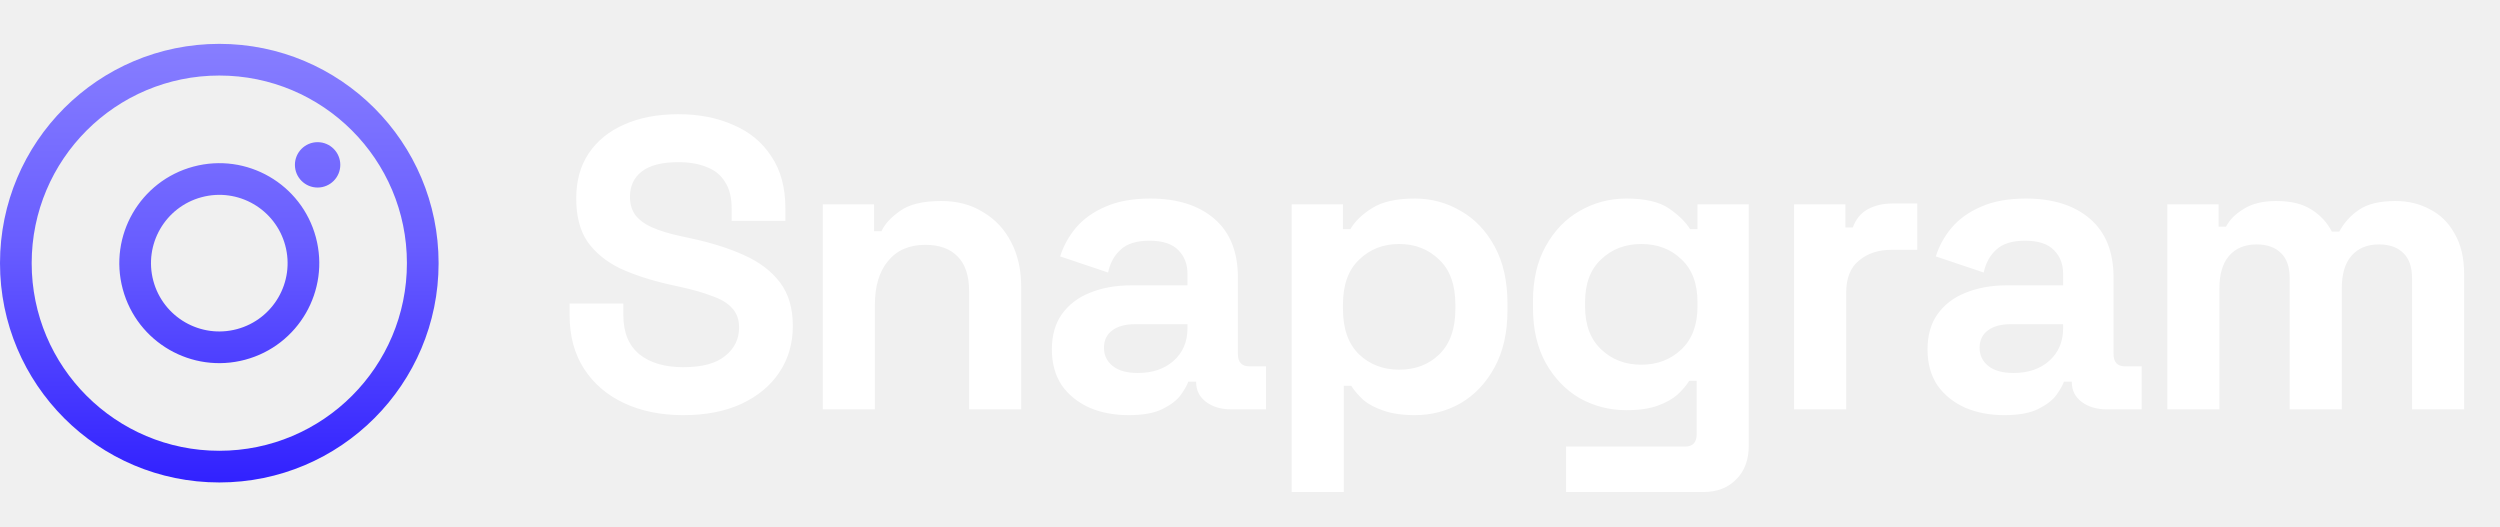
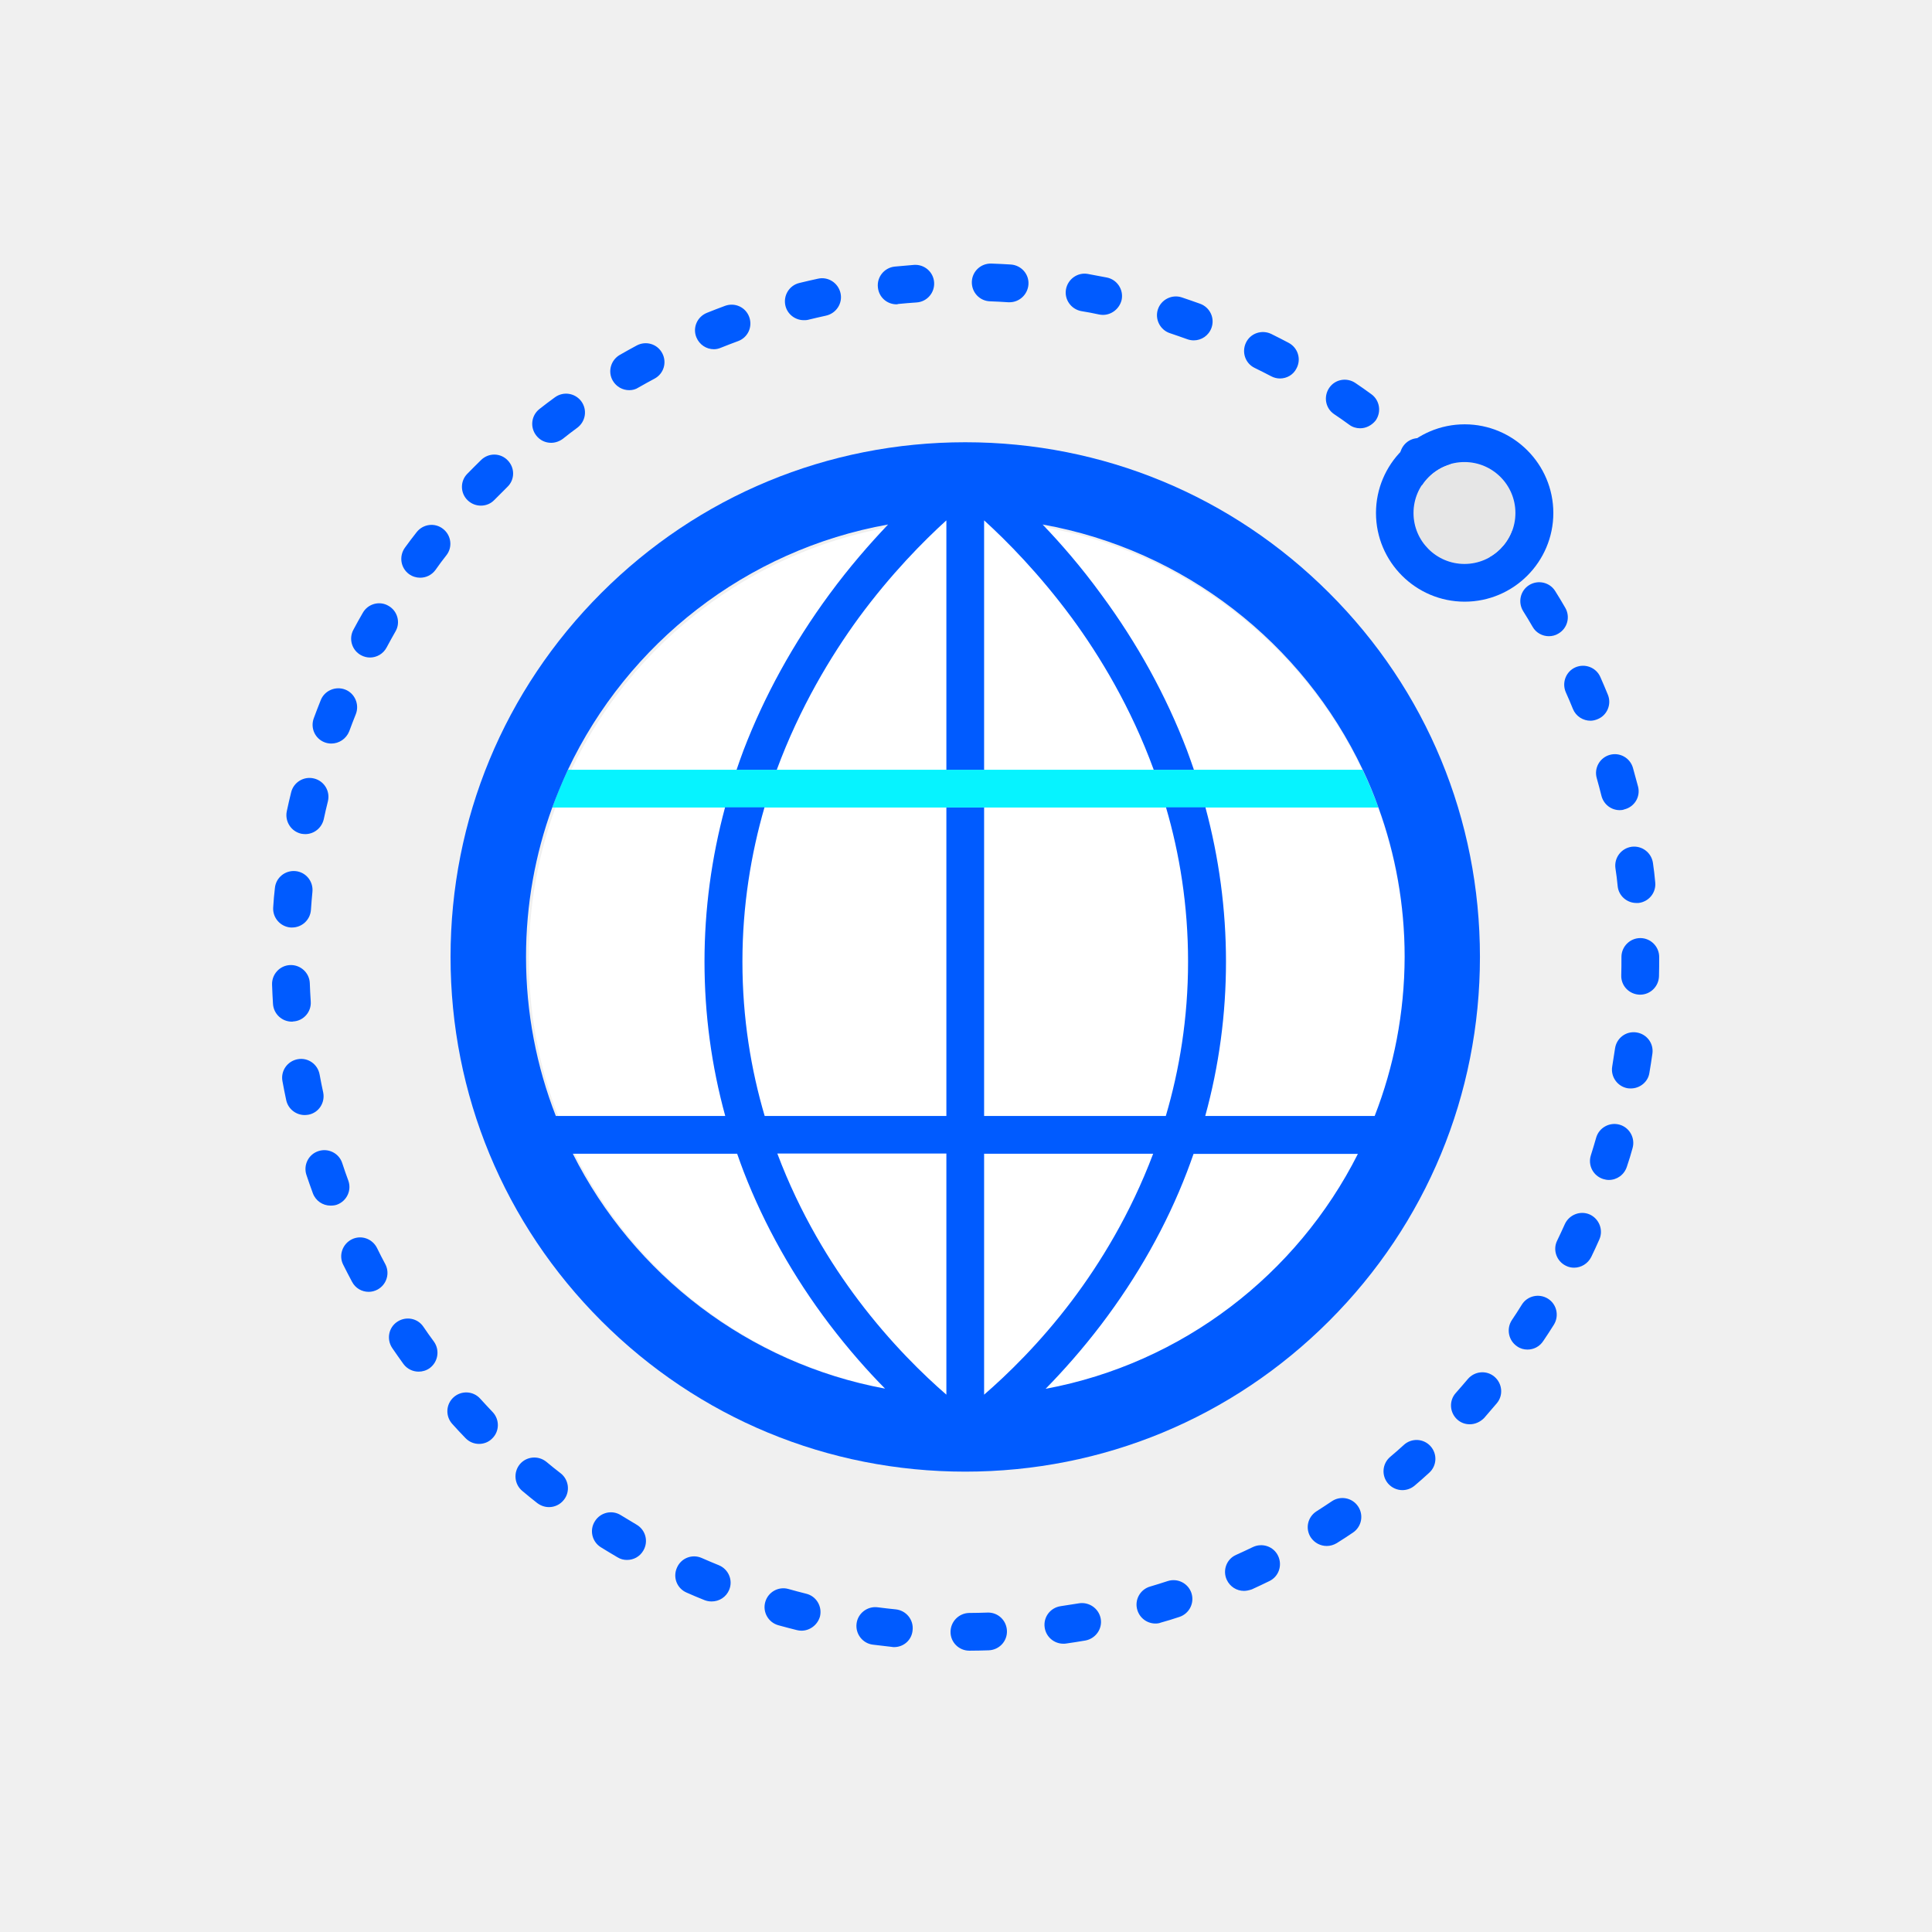
- <svg xmlns="http://www.w3.org/2000/svg" width="171" height="36" viewBox="0 0 171 36" fill="none">
-   <path fill-rule="evenodd" clip-rule="evenodd" d="M27.833 18C27.833 25.088 22.088 30.833 15 30.833C7.912 30.833 2.167 25.088 2.167 18C2.167 10.912 7.912 5.167 15 5.167C22.088 5.167 27.833 10.912 27.833 18ZM30 18C30 26.284 23.284 33 15 33C6.716 33 0 26.284 0 18C0 9.716 6.716 3 15 3C23.284 3 30 9.716 30 18ZM23.276 11.276C23.276 12.133 22.581 12.828 21.724 12.828C20.867 12.828 20.172 12.133 20.172 11.276C20.172 10.419 20.867 9.724 21.724 9.724C22.581 9.724 23.276 10.419 23.276 11.276ZM10.488 19.209C11.156 21.701 13.717 23.18 16.209 22.512C18.701 21.844 20.18 19.283 19.512 16.791C18.844 14.299 16.283 12.82 13.791 13.488C11.299 14.156 9.82 16.717 10.488 19.209ZM8.395 19.77C9.372 23.418 13.122 25.582 16.77 24.605C20.417 23.627 22.582 19.878 21.605 16.23C20.627 12.582 16.878 10.418 13.23 11.395C9.582 12.373 7.418 16.122 8.395 19.77Z" fill="url(#paint0_linear_120_1360)" />
-   <path d="M46.737 28.396C45.21 28.396 43.862 28.122 42.694 27.576C41.525 27.029 40.611 26.247 39.951 25.229C39.291 24.211 38.961 22.986 38.961 21.553V20.762H42.637V21.553C42.637 22.741 43.005 23.636 43.74 24.239C44.475 24.824 45.474 25.116 46.737 25.116C48.019 25.116 48.971 24.861 49.593 24.352C50.234 23.844 50.554 23.193 50.554 22.402C50.554 21.855 50.394 21.412 50.073 21.073C49.772 20.733 49.319 20.46 48.716 20.253C48.132 20.026 47.416 19.819 46.567 19.631L45.917 19.489C44.56 19.188 43.391 18.811 42.411 18.358C41.45 17.887 40.705 17.274 40.177 16.52C39.668 15.766 39.414 14.786 39.414 13.58C39.414 12.373 39.697 11.346 40.262 10.498C40.846 9.631 41.657 8.971 42.694 8.519C43.749 8.047 44.984 7.812 46.398 7.812C47.811 7.812 49.065 8.057 50.158 8.547C51.27 9.018 52.137 9.734 52.76 10.696C53.4 11.638 53.721 12.826 53.721 14.258V15.107H50.045V14.258C50.045 13.504 49.894 12.901 49.593 12.449C49.31 11.978 48.895 11.638 48.349 11.431C47.802 11.205 47.152 11.092 46.398 11.092C45.267 11.092 44.428 11.308 43.881 11.742C43.353 12.157 43.09 12.732 43.09 13.467C43.09 13.957 43.212 14.371 43.457 14.711C43.721 15.05 44.107 15.333 44.616 15.559C45.125 15.785 45.776 15.983 46.567 16.153L47.218 16.294C48.631 16.596 49.857 16.982 50.893 17.453C51.949 17.925 52.769 18.547 53.353 19.32C53.938 20.093 54.23 21.082 54.23 22.288C54.23 23.495 53.919 24.56 53.297 25.483C52.694 26.388 51.826 27.105 50.695 27.632C49.583 28.141 48.264 28.396 46.737 28.396ZM56.278 28V13.976H59.784V15.813H60.293C60.519 15.323 60.944 14.862 61.566 14.428C62.188 13.976 63.13 13.749 64.393 13.749C65.486 13.749 66.438 14.004 67.249 14.513C68.078 15.003 68.719 15.691 69.171 16.577C69.624 17.444 69.85 18.462 69.85 19.631V28H66.287V19.913C66.287 18.858 66.024 18.066 65.496 17.538C64.987 17.011 64.252 16.747 63.29 16.747C62.197 16.747 61.349 17.114 60.746 17.849C60.142 18.566 59.841 19.574 59.841 20.875V28H56.278ZM77.208 28.396C76.209 28.396 75.313 28.226 74.521 27.887C73.73 27.529 73.098 27.02 72.627 26.36C72.175 25.681 71.948 24.861 71.948 23.9C71.948 22.939 72.175 22.138 72.627 21.497C73.098 20.837 73.739 20.347 74.55 20.026C75.379 19.687 76.322 19.517 77.377 19.517H81.223V18.726C81.223 18.066 81.015 17.529 80.601 17.114C80.186 16.681 79.526 16.464 78.621 16.464C77.735 16.464 77.076 16.671 76.642 17.086C76.209 17.482 75.926 18 75.794 18.641L72.514 17.538C72.74 16.822 73.098 16.172 73.588 15.587C74.097 14.984 74.766 14.503 75.596 14.145C76.444 13.768 77.472 13.58 78.678 13.58C80.525 13.58 81.986 14.042 83.061 14.965C84.135 15.889 84.672 17.227 84.672 18.98V24.211C84.672 24.777 84.936 25.059 85.464 25.059H86.595V28H84.22C83.522 28 82.947 27.83 82.495 27.491C82.043 27.152 81.816 26.699 81.816 26.134V26.106H81.279C81.204 26.332 81.034 26.633 80.77 27.01C80.506 27.369 80.092 27.689 79.526 27.972C78.961 28.255 78.188 28.396 77.208 28.396ZM77.83 25.512C78.829 25.512 79.639 25.238 80.261 24.692C80.902 24.126 81.223 23.382 81.223 22.458V22.175H77.632C76.972 22.175 76.454 22.317 76.077 22.599C75.7 22.882 75.511 23.278 75.511 23.787C75.511 24.296 75.709 24.711 76.105 25.031C76.501 25.352 77.076 25.512 77.83 25.512ZM88.351 33.655V13.976H91.858V15.672H92.366C92.687 15.126 93.186 14.645 93.865 14.23C94.544 13.797 95.514 13.58 96.777 13.58C97.908 13.58 98.954 13.863 99.916 14.428C100.877 14.975 101.65 15.785 102.234 16.86C102.819 17.934 103.111 19.235 103.111 20.762V21.214C103.111 22.741 102.819 24.041 102.234 25.116C101.65 26.19 100.877 27.01 99.916 27.576C98.954 28.122 97.908 28.396 96.777 28.396C95.929 28.396 95.213 28.292 94.628 28.085C94.063 27.896 93.601 27.651 93.243 27.35C92.904 27.029 92.63 26.709 92.423 26.388H91.914V33.655H88.351ZM95.703 25.286C96.815 25.286 97.729 24.937 98.445 24.239C99.181 23.523 99.548 22.486 99.548 21.129V20.846C99.548 19.489 99.181 18.462 98.445 17.765C97.71 17.048 96.796 16.69 95.703 16.69C94.61 16.69 93.695 17.048 92.96 17.765C92.225 18.462 91.858 19.489 91.858 20.846V21.129C91.858 22.486 92.225 23.523 92.96 24.239C93.695 24.937 94.61 25.286 95.703 25.286ZM104.855 21.044V20.592C104.855 19.122 105.148 17.868 105.732 16.831C106.316 15.776 107.089 14.975 108.05 14.428C109.031 13.863 110.096 13.58 111.245 13.58C112.527 13.58 113.498 13.806 114.158 14.258C114.818 14.711 115.298 15.182 115.6 15.672H116.109V13.976H119.615V30.488C119.615 31.45 119.332 32.213 118.767 32.779C118.201 33.363 117.447 33.655 116.505 33.655H107.117V30.545H115.26C115.788 30.545 116.052 30.262 116.052 29.697V26.049H115.543C115.355 26.351 115.091 26.662 114.752 26.982C114.412 27.284 113.96 27.538 113.394 27.745C112.829 27.953 112.113 28.056 111.245 28.056C110.096 28.056 109.031 27.783 108.05 27.237C107.089 26.671 106.316 25.87 105.732 24.833C105.148 23.778 104.855 22.515 104.855 21.044ZM112.263 24.946C113.357 24.946 114.271 24.598 115.006 23.9C115.741 23.203 116.109 22.223 116.109 20.96V20.677C116.109 19.395 115.741 18.415 115.006 17.736C114.29 17.039 113.376 16.69 112.263 16.69C111.17 16.69 110.256 17.039 109.521 17.736C108.786 18.415 108.418 19.395 108.418 20.677V20.96C108.418 22.223 108.786 23.203 109.521 23.9C110.256 24.598 111.17 24.946 112.263 24.946ZM122.716 28V13.976H126.223V15.559H126.731C126.939 14.993 127.278 14.579 127.749 14.315C128.239 14.051 128.805 13.919 129.446 13.919H131.142V17.086H129.389C128.485 17.086 127.74 17.331 127.156 17.821C126.571 18.292 126.279 19.027 126.279 20.026V28H122.716ZM137.102 28.396C136.103 28.396 135.207 28.226 134.416 27.887C133.624 27.529 132.992 27.02 132.521 26.36C132.069 25.681 131.843 24.861 131.843 23.9C131.843 22.939 132.069 22.138 132.521 21.497C132.992 20.837 133.633 20.347 134.444 20.026C135.273 19.687 136.216 19.517 137.271 19.517H141.117V18.726C141.117 18.066 140.909 17.529 140.495 17.114C140.08 16.681 139.42 16.464 138.515 16.464C137.63 16.464 136.97 16.671 136.536 17.086C136.103 17.482 135.82 18 135.688 18.641L132.408 17.538C132.634 16.822 132.992 16.172 133.483 15.587C133.992 14.984 134.661 14.503 135.49 14.145C136.338 13.768 137.366 13.58 138.572 13.58C140.419 13.58 141.88 14.042 142.955 14.965C144.029 15.889 144.566 17.227 144.566 18.98V24.211C144.566 24.777 144.83 25.059 145.358 25.059H146.489V28H144.114C143.416 28 142.842 27.83 142.389 27.491C141.937 27.152 141.711 26.699 141.711 26.134V26.106H141.173C141.098 26.332 140.928 26.633 140.664 27.01C140.4 27.369 139.986 27.689 139.42 27.972C138.855 28.255 138.082 28.396 137.102 28.396ZM137.724 25.512C138.723 25.512 139.533 25.238 140.155 24.692C140.796 24.126 141.117 23.382 141.117 22.458V22.175H137.526C136.866 22.175 136.348 22.317 135.971 22.599C135.594 22.882 135.405 23.278 135.405 23.787C135.405 24.296 135.603 24.711 135.999 25.031C136.395 25.352 136.97 25.512 137.724 25.512ZM148.246 28V13.976H151.752V15.502H152.261C152.506 15.031 152.911 14.626 153.476 14.287C154.042 13.928 154.787 13.749 155.71 13.749C156.709 13.749 157.51 13.947 158.114 14.343C158.717 14.72 159.179 15.22 159.499 15.842H160.008C160.328 15.239 160.781 14.739 161.365 14.343C161.949 13.947 162.779 13.749 163.853 13.749C164.72 13.749 165.503 13.938 166.2 14.315C166.916 14.673 167.482 15.229 167.897 15.983C168.33 16.718 168.547 17.651 168.547 18.782V28H164.984V19.037C164.984 18.264 164.786 17.689 164.391 17.312C163.995 16.916 163.439 16.718 162.722 16.718C161.912 16.718 161.28 16.982 160.828 17.51C160.394 18.019 160.178 18.754 160.178 19.715V28H156.615V19.037C156.615 18.264 156.417 17.689 156.021 17.312C155.625 16.916 155.069 16.718 154.353 16.718C153.542 16.718 152.911 16.982 152.459 17.51C152.025 18.019 151.808 18.754 151.808 19.715V28H148.246Z" fill="white" />
-   <defs>
-     <linearGradient id="paint0_linear_120_1360" x1="15" y1="3" x2="15" y2="33" gradientUnits="userSpaceOnUse">
-       <stop stop-color="#877EFF" />
-       <stop offset="0.461" stop-color="#685DFF" />
-       <stop offset="1" stop-color="#3121FF" />
-     </linearGradient>
-   </defs>
+ <svg xmlns="http://www.w3.org/2000/svg" width="800px" height="800px" viewBox="0 0 1024 1024" class="icon" version="1.1">
+   <path d="M512.4 507.9m-232.1 0a232.1 232.1 0 1 0 464.2 0 232.1 232.1 0 1 0-464.2 0Z" fill="#FFFFFF" />
+   <path d="M513.8 874.9c-5.5 0-10-4.4-10-9.9s4.4-10 9.9-10.1c3.2 0 6.5-0.1 9.7-0.2 5.5-0.2 10.1 4.1 10.3 9.7 0.2 5.5-4.1 10.1-9.7 10.3-3.2 0.1-6.7 0.2-10.2 0.2 0.1 0 0.1 0 0 0z m-39.9-1.9c-0.3 0-0.7 0-1.1-0.1l-10.2-1.2c-5.5-0.7-9.3-5.8-8.6-11.2 0.7-5.5 5.8-9.3 11.2-8.6 3.2 0.4 6.4 0.8 9.6 1.1 5.5 0.6 9.5 5.5 8.9 11-0.4 5.2-4.7 9-9.8 9z m89.7-1.8c-4.9 0-9.2-3.6-9.9-8.6-0.8-5.5 3-10.5 8.5-11.3l9.6-1.5c5.4-0.9 10.6 2.7 11.6 8.1s-2.7 10.6-8.1 11.6c-3.4 0.6-6.8 1.1-10.2 1.6-0.5 0.1-1 0.1-1.5 0.1z m-138.8-6.9c-0.8 0-1.6-0.1-2.4-0.3-3.3-0.8-6.6-1.7-9.9-2.6-5.3-1.5-8.4-7-6.9-12.3 1.5-5.3 7-8.4 12.3-6.9 3.1 0.9 6.3 1.7 9.4 2.5 5.4 1.3 8.6 6.8 7.3 12.1-1.3 4.5-5.4 7.5-9.8 7.5z m187.6-3.8c-4.3 0-8.3-2.8-9.6-7.2-1.6-5.3 1.5-10.9 6.8-12.4 3.1-0.9 6.2-1.9 9.3-2.9 5.3-1.7 10.9 1.2 12.6 6.4 1.7 5.3-1.2 10.9-6.4 12.6-3.2 1.1-6.6 2.1-9.8 3-1 0.4-1.9 0.5-2.9 0.5z m-235.2-11.7c-1.3 0-2.5-0.2-3.8-0.7-3.2-1.3-6.4-2.6-9.5-4-5.1-2.2-7.4-8.1-5.1-13.2 2.2-5.1 8.1-7.4 13.2-5.1 3 1.3 6 2.6 9 3.8 5.1 2.1 7.6 7.9 5.5 13-1.6 3.9-5.3 6.2-9.3 6.2z m282.1-5.6c-3.8 0-7.4-2.2-9.1-5.9-2.3-5-0.1-11 5-13.2 2.9-1.3 5.9-2.7 8.8-4.1 5-2.4 11-0.4 13.4 4.6 2.4 5 0.4 11-4.6 13.4-3.1 1.5-6.2 3-9.3 4.4-1.5 0.5-2.9 0.8-4.2 0.8z m-327-16.4c-1.7 0-3.4-0.4-5-1.4-2.9-1.7-5.9-3.5-8.8-5.3-4.7-2.9-6.2-9.1-3.2-13.8 2.9-4.7 9.1-6.2 13.8-3.2 2.8 1.7 5.6 3.4 8.3 5 4.8 2.8 6.4 8.9 3.6 13.7-1.9 3.3-5.2 5-8.7 5z m370.9-7.4c-3.3 0-6.5-1.6-8.5-4.6-3-4.7-1.6-10.8 3.1-13.8 2.7-1.7 5.4-3.5 8.1-5.3a9.99 9.99 0 0 1 13.9 2.7 9.99 9.99 0 0 1-2.7 13.9c-2.8 1.9-5.7 3.8-8.6 5.6-1.7 1-3.5 1.5-5.3 1.5zM291 798.8c-2.2 0-4.3-0.7-6.2-2.1-2.7-2.1-5.4-4.3-8-6.5-4.2-3.5-4.8-9.8-1.3-14.1 3.5-4.2 9.8-4.8 14.1-1.3 2.5 2.1 5 4.1 7.6 6.1 4.3 3.4 5.1 9.7 1.7 14-2 2.6-5 3.9-7.9 3.9z m452.3-9c-2.8 0-5.6-1.2-7.6-3.5-3.6-4.2-3.1-10.5 1.1-14.1 2.5-2.1 4.9-4.2 7.3-6.4 4.1-3.7 10.4-3.4 14.1 0.7 3.7 4.1 3.4 10.4-0.7 14.1-2.5 2.3-5.1 4.6-7.7 6.8-1.9 1.6-4.2 2.4-6.5 2.4z m-489.4-24.5c-2.6 0-5.2-1-7.2-3.1-2.4-2.4-4.7-5-7-7.5-3.7-4.1-3.4-10.4 0.7-14.1 4.1-3.7 10.4-3.4 14.1 0.7 2.2 2.4 4.4 4.8 6.6 7.1 3.8 4 3.7 10.3-0.3 14.1-1.9 1.9-4.4 2.8-6.9 2.8zM779 754.9c-2.4 0-4.7-0.8-6.6-2.5-4.1-3.7-4.5-10-0.8-14.1 2.1-2.4 4.3-4.9 6.4-7.4 3.6-4.2 9.9-4.8 14.1-1.2s4.8 9.9 1.2 14.1c-2.2 2.6-4.5 5.2-6.7 7.8-2.1 2.1-4.8 3.3-7.6 3.3zM221.9 727c-3.1 0-6.1-1.4-8.1-4.1-2-2.8-4-5.6-5.9-8.4-3.1-4.6-2-10.8 2.6-13.9 4.6-3.1 10.8-2 13.9 2.6 1.8 2.7 3.7 5.3 5.6 7.9 3.2 4.5 2.2 10.7-2.2 14-1.8 1.3-3.9 1.9-5.9 1.9z m587.7-11.7c-1.9 0-3.8-0.5-5.5-1.7-4.6-3.1-5.8-9.3-2.8-13.9 1.8-2.7 3.6-5.4 5.3-8.2 2.9-4.7 9.1-6.1 13.8-3.2 4.7 2.9 6.1 9.1 3.2 13.8-1.8 2.9-3.7 5.8-5.6 8.6-2 3.1-5.2 4.6-8.4 4.6z m-614.2-30.6c-3.6 0-7-1.9-8.8-5.3-1.6-3-3.2-6.1-4.7-9.1-2.5-4.9-0.4-10.9 4.5-13.4 5-2.5 10.9-0.4 13.4 4.5 1.4 2.9 2.9 5.8 4.4 8.6 2.6 4.9 0.7 10.9-4.1 13.5-1.5 0.8-3.1 1.2-4.7 1.2z m638.9-12.8c-1.5 0-2.9-0.3-4.3-1-5-2.4-7.1-8.4-4.7-13.3 1.4-2.9 2.8-5.9 4.1-8.8 2.3-5 8.2-7.3 13.2-5.1 5 2.3 7.3 8.2 5.1 13.2-1.4 3.1-2.8 6.3-4.3 9.3-1.8 3.6-5.4 5.7-9.1 5.7zM175.2 639c-4.1 0-7.9-2.5-9.4-6.6-1.2-3.2-2.3-6.5-3.4-9.7-1.7-5.2 1.1-10.9 6.4-12.6 5.2-1.7 10.9 1.1 12.6 6.4 1 3.1 2.1 6.2 3.2 9.2 1.9 5.2-0.8 10.9-6 12.8-1.1 0.4-2.3 0.5-3.4 0.5z m677.5-13.6c-1 0-2-0.2-3-0.5-5.3-1.7-8.2-7.3-6.5-12.6 1-3.1 1.9-6.2 2.8-9.3 1.5-5.3 7.1-8.4 12.4-6.9 5.3 1.5 8.4 7.1 6.9 12.4-0.9 3.3-1.9 6.6-3 9.8-1.4 4.4-5.3 7.1-9.6 7.1zM161.5 591c-4.6 0-8.8-3.2-9.8-7.9-0.7-3.3-1.4-6.7-2-10.1-1-5.4 2.6-10.6 8.1-11.6 5.4-1 10.6 2.6 11.6 8.1 0.6 3.2 1.2 6.4 1.9 9.5 1.1 5.4-2.3 10.7-7.7 11.8-0.7 0.1-1.4 0.2-2.1 0.2z m702.9-14.1c-0.5 0-1.1 0-1.7-0.1-5.4-0.9-9.1-6.1-8.2-11.5l1.5-9.6c0.8-5.5 5.8-9.3 11.3-8.5 5.5 0.8 9.3 5.8 8.5 11.3-0.5 3.4-1 6.8-1.6 10.2-0.7 4.7-5 8.2-9.8 8.2z m-709.7-35.4c-5.2 0-9.6-4-10-9.3-0.2-3.4-0.4-6.9-0.5-10.3-0.2-5.5 4.1-10.2 9.6-10.4 5.5-0.2 10.2 4.1 10.4 9.6 0.1 3.2 0.3 6.5 0.5 9.7 0.4 5.5-3.8 10.3-9.3 10.6-0.3 0.1-0.5 0.1-0.7 0.1z m714.6-14.3h-0.3c-5.5-0.2-9.9-4.7-9.7-10.3 0.1-3.2 0.1-6.5 0.1-9.7 0-5.5 4.5-10 10-10s10 4.5 10 10c0 3.4 0 6.9-0.1 10.3-0.2 5.4-4.6 9.7-10 9.7z m-714.5-35.6h-0.7c-5.5-0.4-9.7-5.2-9.3-10.7 0.2-3.4 0.5-6.8 0.9-10.2 0.5-5.5 5.4-9.5 10.9-9s9.5 5.4 9 10.9c-0.3 3.2-0.6 6.5-0.8 9.7-0.4 5.3-4.8 9.3-10 9.3z m712.5-13c-5 0-9.4-3.8-9.9-8.9-0.3-3.2-0.7-6.4-1.2-9.6-0.7-5.5 3.1-10.5 8.6-11.3 5.5-0.7 10.5 3.1 11.3 8.6 0.5 3.4 0.9 6.8 1.2 10.2 0.6 5.5-3.4 10.4-8.9 11h-1.1z m-705.5-36.5c-0.7 0-1.4-0.1-2.1-0.2-5.4-1.2-8.8-6.5-7.7-11.9 0.7-3.4 1.5-6.7 2.3-10 1.3-5.4 6.7-8.7 12.1-7.4 5.4 1.3 8.7 6.7 7.4 12.1-0.8 3.1-1.5 6.3-2.2 9.5-1.1 4.7-5.2 7.9-9.8 7.9z m696.7-12.7c-4.5 0-8.5-3-9.7-7.6-0.8-3.1-1.6-6.3-2.5-9.4-1.5-5.3 1.6-10.8 6.9-12.3 5.3-1.5 10.8 1.6 12.3 6.9l2.7 9.9c1.4 5.4-1.9 10.8-7.3 12.1-0.7 0.3-1.5 0.4-2.4 0.4z m-682.9-35.3c-1.1 0-2.3-0.2-3.4-0.6-5.2-1.9-7.8-7.6-5.9-12.8 1.2-3.2 2.4-6.4 3.7-9.6 2-5.1 7.9-7.6 13-5.6s7.6 7.9 5.6 13c-1.2 3-2.4 6.1-3.5 9.1-1.6 4-5.4 6.5-9.5 6.5zM843 382c-3.9 0-7.7-2.3-9.3-6.2-1.2-3-2.5-6-3.8-8.9-2.2-5.1 0.1-11 5.1-13.2 5.1-2.2 11 0.1 13.2 5.1 1.4 3.1 2.7 6.3 4 9.4 2.1 5.1-0.4 11-5.5 13-1.2 0.5-2.5 0.8-3.7 0.8z m-646.9-33.5c-1.6 0-3.2-0.4-4.7-1.2-4.9-2.6-6.7-8.7-4.1-13.5 1.6-3 3.3-6.1 5-9 2.7-4.8 8.9-6.5 13.6-3.7 4.8 2.7 6.5 8.9 3.7 13.6-1.6 2.8-3.2 5.7-4.7 8.5-1.8 3.4-5.3 5.3-8.8 5.3z m624.8-11.3c-3.4 0-6.8-1.8-8.6-5-1.6-2.8-3.3-5.6-5-8.3-2.9-4.7-1.5-10.9 3.2-13.8 4.7-2.9 10.9-1.5 13.8 3.2 1.8 2.9 3.6 5.8 5.3 8.8 2.8 4.8 1.2 10.9-3.6 13.7-1.6 1-3.4 1.4-5.1 1.4z m-598.2-31c-2 0-4.1-0.6-5.9-1.9-4.5-3.3-5.4-9.5-2.2-14 2-2.8 4.1-5.5 6.2-8.2 3.4-4.4 9.7-5.2 14-1.8 4.4 3.4 5.2 9.7 1.8 14-2 2.5-3.9 5.1-5.8 7.8-2 2.7-5 4.1-8.1 4.1z m570.1-10.3c-3 0-5.9-1.3-7.9-3.8s-4-5.1-6.1-7.5c-3.5-4.2-3-10.5 1.3-14.1 4.2-3.5 10.5-3 14.1 1.3 2.2 2.6 4.4 5.3 6.5 8 3.4 4.3 2.7 10.6-1.7 14-1.8 1.4-4 2.1-6.2 2.1zM254.9 268c-2.5 0-5-0.9-7-2.8-4-3.8-4.1-10.2-0.2-14.1 2.4-2.4 4.8-4.9 7.3-7.3 4-3.9 10.3-3.8 14.1 0.2 3.9 4 3.8 10.3-0.2 14.1L262 265c-1.9 2-4.5 3-7.1 3z m504.3-9c-2.5 0-5-0.9-6.9-2.8-2.3-2.2-4.7-4.5-7.1-6.6-4.1-3.7-4.4-10-0.7-14.1s10-4.4 14.1-0.7c2.5 2.3 5.1 4.7 7.5 7 4 3.8 4.1 10.2 0.3 14.1-1.9 2-4.5 3.1-7.2 3.1z m-467.1-24.3c-3 0-5.9-1.3-7.9-3.9-3.4-4.4-2.6-10.6 1.7-14 2.7-2.1 5.4-4.2 8.2-6.2 4.5-3.3 10.7-2.3 14 2.1 3.3 4.5 2.3 10.7-2.1 14-2.6 1.9-5.2 3.9-7.7 5.9-1.9 1.4-4.1 2.1-6.2 2.1z m428.8-7.7c-2 0-4.1-0.6-5.8-1.9-2.6-1.9-5.3-3.8-8-5.6-4.6-3.1-5.7-9.3-2.6-13.9s9.3-5.7 13.9-2.6c2.8 1.9 5.7 3.9 8.4 5.9 4.5 3.2 5.5 9.5 2.3 14-2.1 2.6-5.1 4.1-8.2 4.1z m-387.4-20.2c-3.5 0-6.8-1.8-8.7-5-2.8-4.8-1.1-10.9 3.7-13.7 3-1.7 6-3.4 9-5 4.9-2.6 10.9-0.8 13.5 4.1 2.6 4.9 0.8 10.9-4.1 13.5-2.8 1.5-5.7 3.1-8.5 4.7-1.5 1-3.2 1.4-4.9 1.4z m344.9-6.2c-1.6 0-3.2-0.4-4.7-1.2-2.9-1.5-5.8-3-8.7-4.4-5-2.4-7-8.4-4.6-13.4 2.4-5 8.4-7 13.4-4.6 3.1 1.5 6.1 3.1 9.2 4.7 4.9 2.6 6.8 8.6 4.2 13.5-1.7 3.5-5.2 5.4-8.8 5.4z m-300-15.5c-4 0-7.7-2.4-9.3-6.3-2.1-5.1 0.4-10.9 5.6-13 3.2-1.3 6.4-2.5 9.6-3.7 5.2-1.9 10.9 0.7 12.8 5.9 1.9 5.2-0.7 10.9-5.9 12.8-3 1.1-6.1 2.3-9.1 3.5-1.2 0.5-2.4 0.8-3.7 0.8z m254.3-4.7c-1.1 0-2.3-0.2-3.4-0.6-3.1-1.1-6.2-2.2-9.2-3.2-5.2-1.7-8.1-7.4-6.4-12.6 1.7-5.2 7.4-8.1 12.6-6.4 3.2 1.1 6.5 2.2 9.8 3.4 5.2 1.9 7.9 7.6 6 12.8-1.5 4.1-5.3 6.6-9.4 6.6zM426 169.7c-4.5 0-8.6-3.1-9.7-7.6-1.3-5.4 2-10.8 7.3-12.1 3.3-0.8 6.7-1.6 10-2.3 5.4-1.2 10.7 2.3 11.9 7.7 1.2 5.4-2.3 10.7-7.7 11.9-3.1 0.7-6.3 1.4-9.5 2.2-0.7 0.2-1.6 0.2-2.3 0.2z m158.6-2.8c-0.7 0-1.4-0.1-2-0.2-3.1-0.7-6.4-1.3-9.5-1.8-5.4-1-9.1-6.2-8.1-11.6 1-5.4 6.2-9.1 11.6-8.1 3.4 0.6 6.8 1.3 10.1 1.9 5.4 1.1 8.9 6.4 7.8 11.8-1.1 4.7-5.3 8-9.9 8z m-109.4-5.6c-5.1 0-9.4-3.8-9.9-9-0.6-5.5 3.4-10.4 8.9-11l10.2-0.9c5.5-0.4 10.3 3.7 10.7 9.2s-3.7 10.3-9.2 10.7c-3.2 0.2-6.5 0.5-9.7 0.8-0.4 0.1-0.7 0.2-1 0.2z m59.9-1.1h-0.7c-3.2-0.2-6.5-0.4-9.7-0.5-5.5-0.2-9.8-4.8-9.6-10.4 0.2-5.5 4.8-9.8 10.4-9.6 3.4 0.1 6.9 0.3 10.3 0.5 5.5 0.4 9.7 5.1 9.3 10.6-0.4 5.3-4.8 9.4-10 9.4z" fill="#005BFF" />
+   <path d="M776.3 244.9c-14.9 0-27 12.1-27 27s12.1 27 27 27 27-12.1 27-27-12.1-27-27-27z" fill="#E6E6E6" />
+   <path d="M776.3 224.9c-25.9 0-47 21.1-47 47s21.1 47 47 47 47-21.1 47-47-21.1-47-47-47z m-27.1 47c0-14.9 12.1-27 27-27s27 12.1 27 27-12.1 27-27 27-27-12.1-27-27z" fill="#005BFF" />
+   <path d="M722.2 408H301c-3.1 6.5-5.9 13.2-8.3 20h437.9c-2.5-6.8-5.3-13.5-8.4-20z" fill="#06F3FF" />
+   <path d="M704.5 314.3c-51.5-51.5-120-79.9-192.9-79.9s-141.4 28.4-192.9 79.9-79.9 120-79.9 192.9 28.4 141.4 79.9 192.9c51.5 51.5 120 79.9 192.9 79.9s141.4-28.4 192.9-79.9c51.5-51.5 79.9-120 79.9-192.9s-28.3-141.4-79.9-192.9zM303.6 611.5h87.1c1.1 3.2 2.3 6.4 3.5 9.6 11 28.4 26.3 55.6 45.4 80.8 10.2 13.4 20.3 24.8 29.5 34.1-72.5-13.4-133.3-60.5-165.5-124.5z m198 127.7c-12-10.4-29.4-27.2-46.6-50-14.7-19.5-30.9-45.6-43-77.8h89.6v127.8z m20 0V611.5h89.6c-12.1 32.1-28.3 58.3-43 77.8-17.2 22.8-34.6 39.5-46.6 49.9z m32.6-3.1c9.2-9.4 19.3-20.7 29.5-34.1 19.2-25.3 34.5-52.4 45.4-80.8 1.2-3.2 2.4-6.4 3.5-9.6h87.1c-32.2 63.9-93 111-165.5 124.5z m174.4-144.6h-89.8c7.3-26.5 11-53.9 11-81.8 0-27.7-3.7-55.1-10.9-81.8H618c7.2 24.6 11.7 51.9 11.7 81.8 0 30-4.6 57.4-11.8 81.8h-96.3V428h-20v163.5h-96.3c-7.2-24.4-11.8-51.7-11.8-81.8 0-29.8 4.6-57.2 11.7-81.8h-20.9c-7.2 26.7-10.9 54.1-10.9 81.8 0 27.9 3.7 55.2 11 81.8h-89.8c-10.2-26.2-15.8-54.6-15.8-84.3 0-27.8 4.9-54.5 13.9-79.2 2.5-6.8 5.3-13.5 8.3-20 31.7-67 94.5-116.6 169.7-130-9.6 10.1-20.4 22.4-31.2 37.1-19.1 26-34.4 53.8-45.4 82.5-1.3 3.4-2.5 6.9-3.7 10.4h21.3c12.2-33 28.6-60.2 43.4-80.5 17.2-23.4 34.5-40.8 46.5-51.7V408h20V275.8c12 10.9 29.3 28.4 46.5 51.7 14.9 20.3 31.3 47.4 43.4 80.5h21.3c-1.2-3.5-2.4-6.9-3.7-10.4-11-28.8-26.2-56.5-45.4-82.5-10.7-14.7-21.5-27.1-31.1-37.1 75.2 13.4 138 63 169.7 130 3.1 6.5 5.9 13.2 8.3 20 9 24.7 13.9 51.4 13.9 79.2-0.1 29.7-5.7 58.2-15.9 84.3z" fill="#005BFF" />
</svg>
